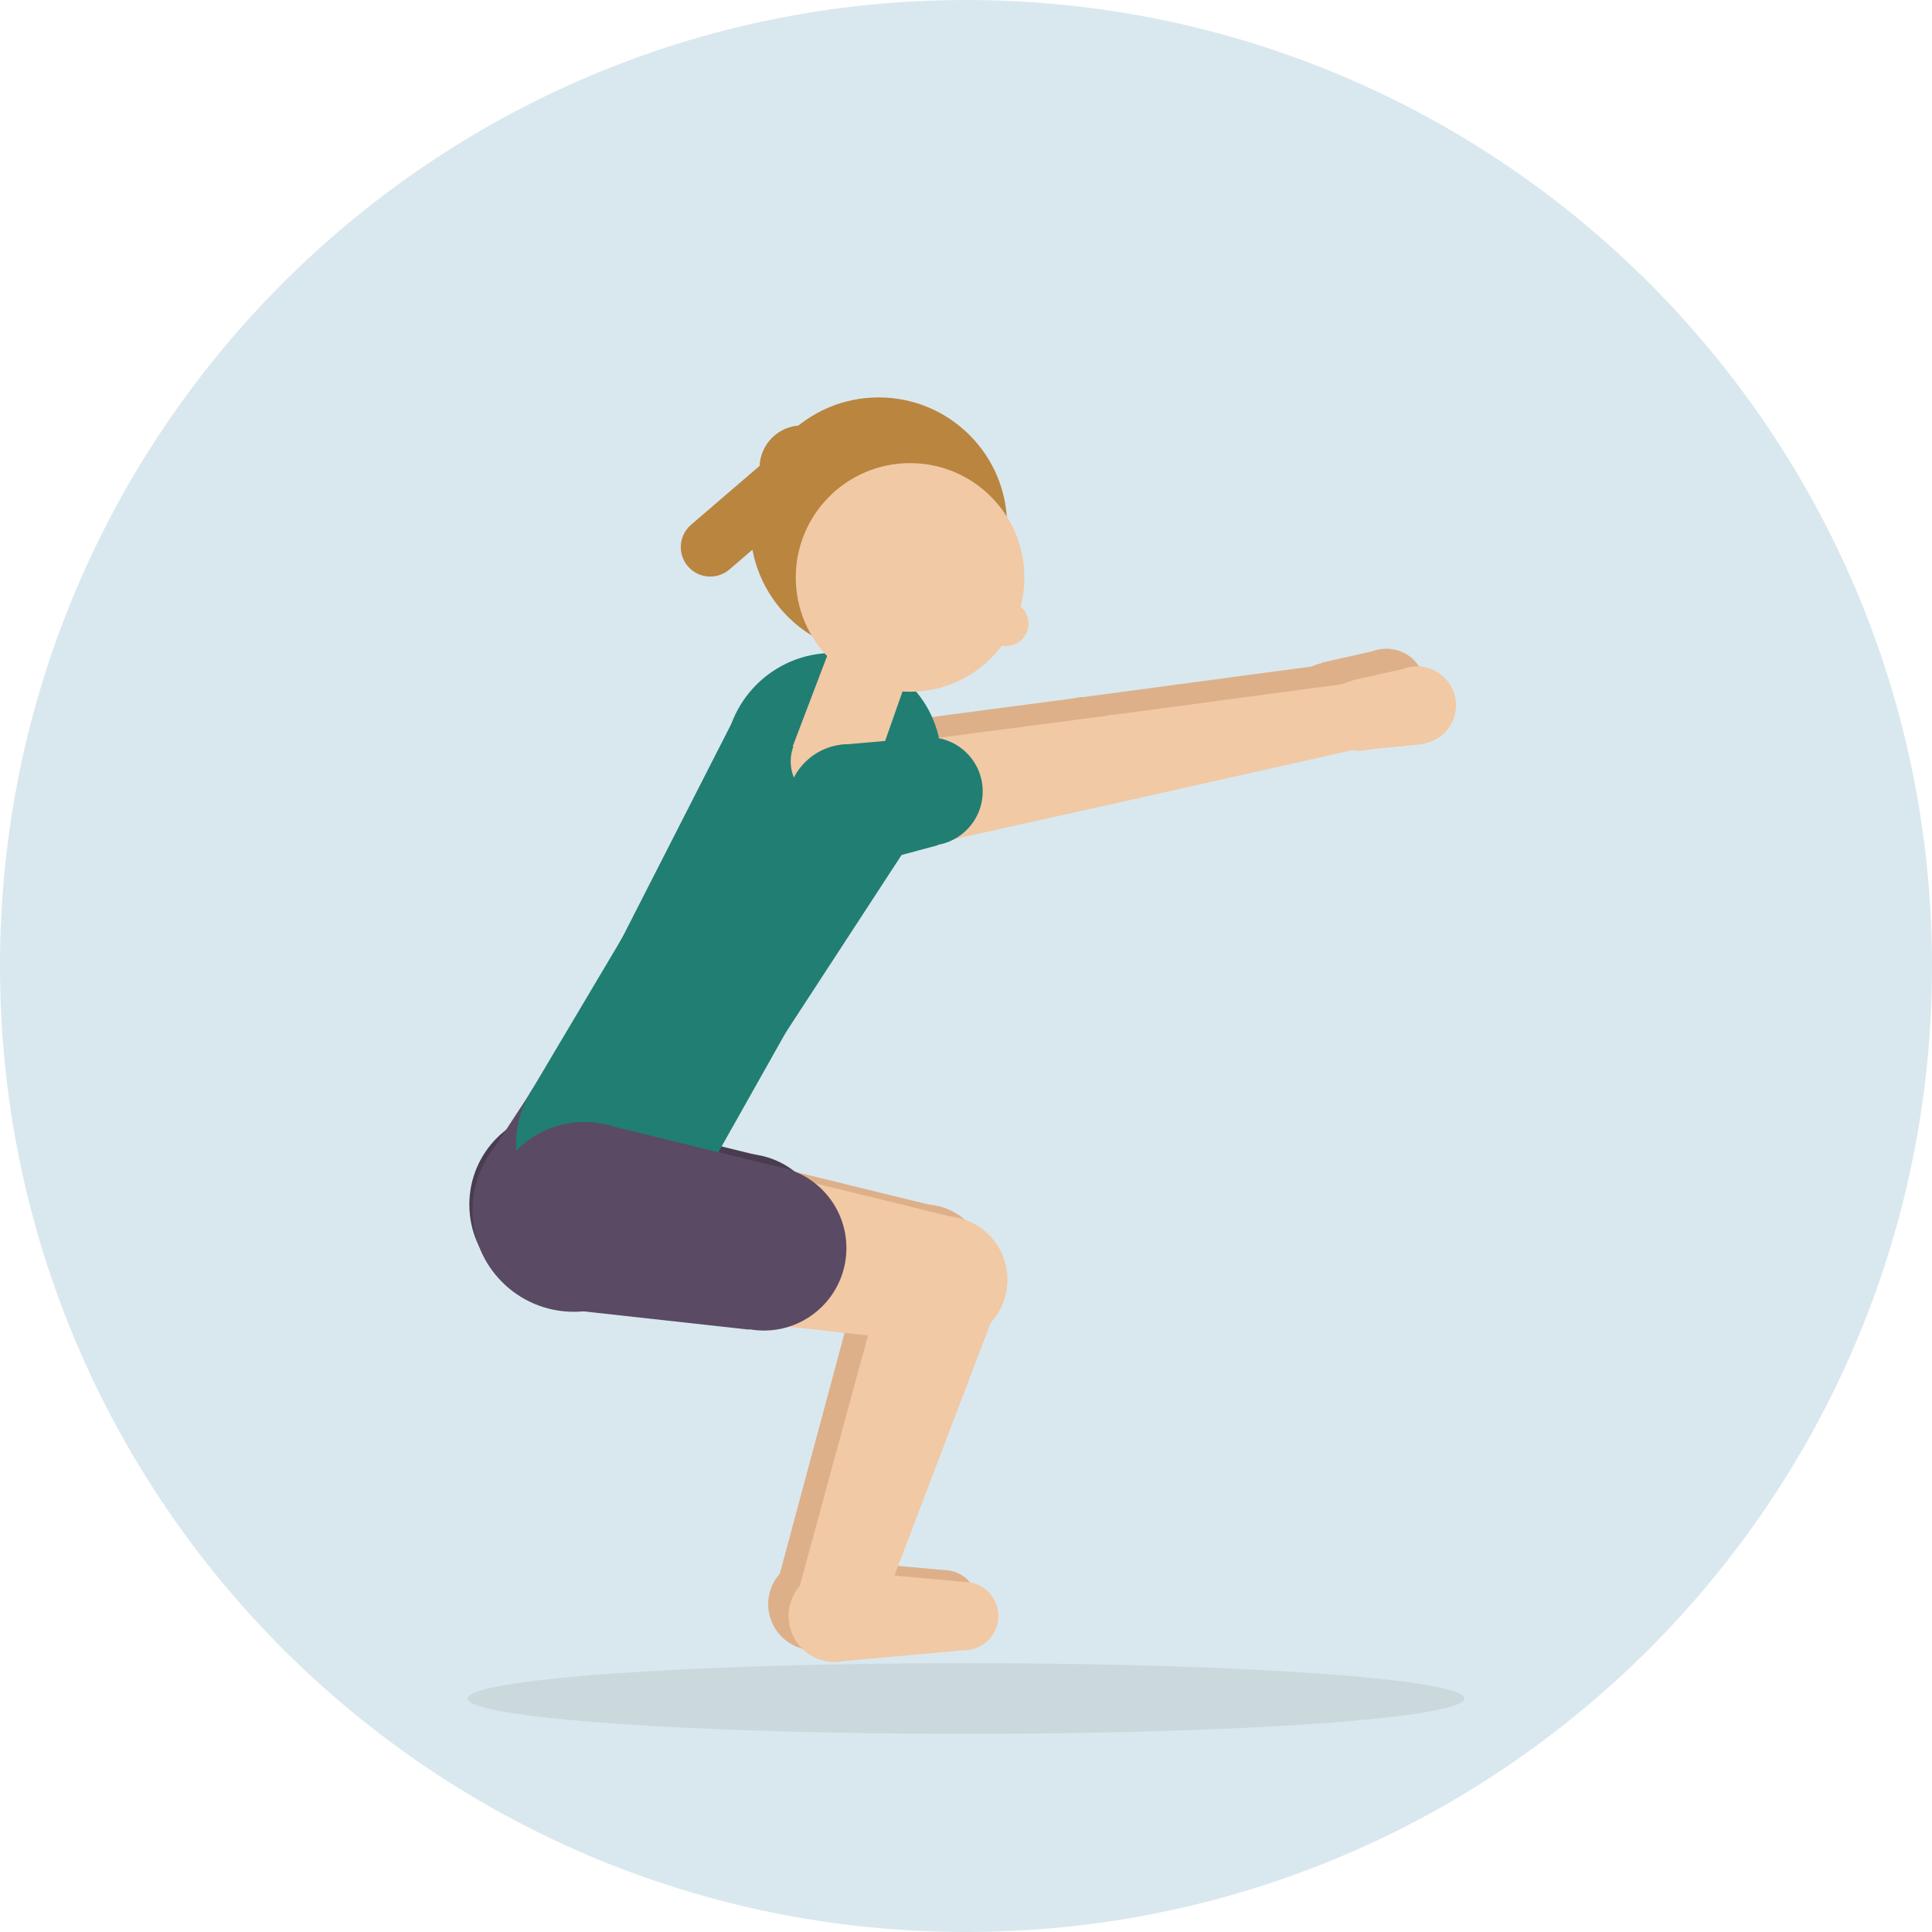
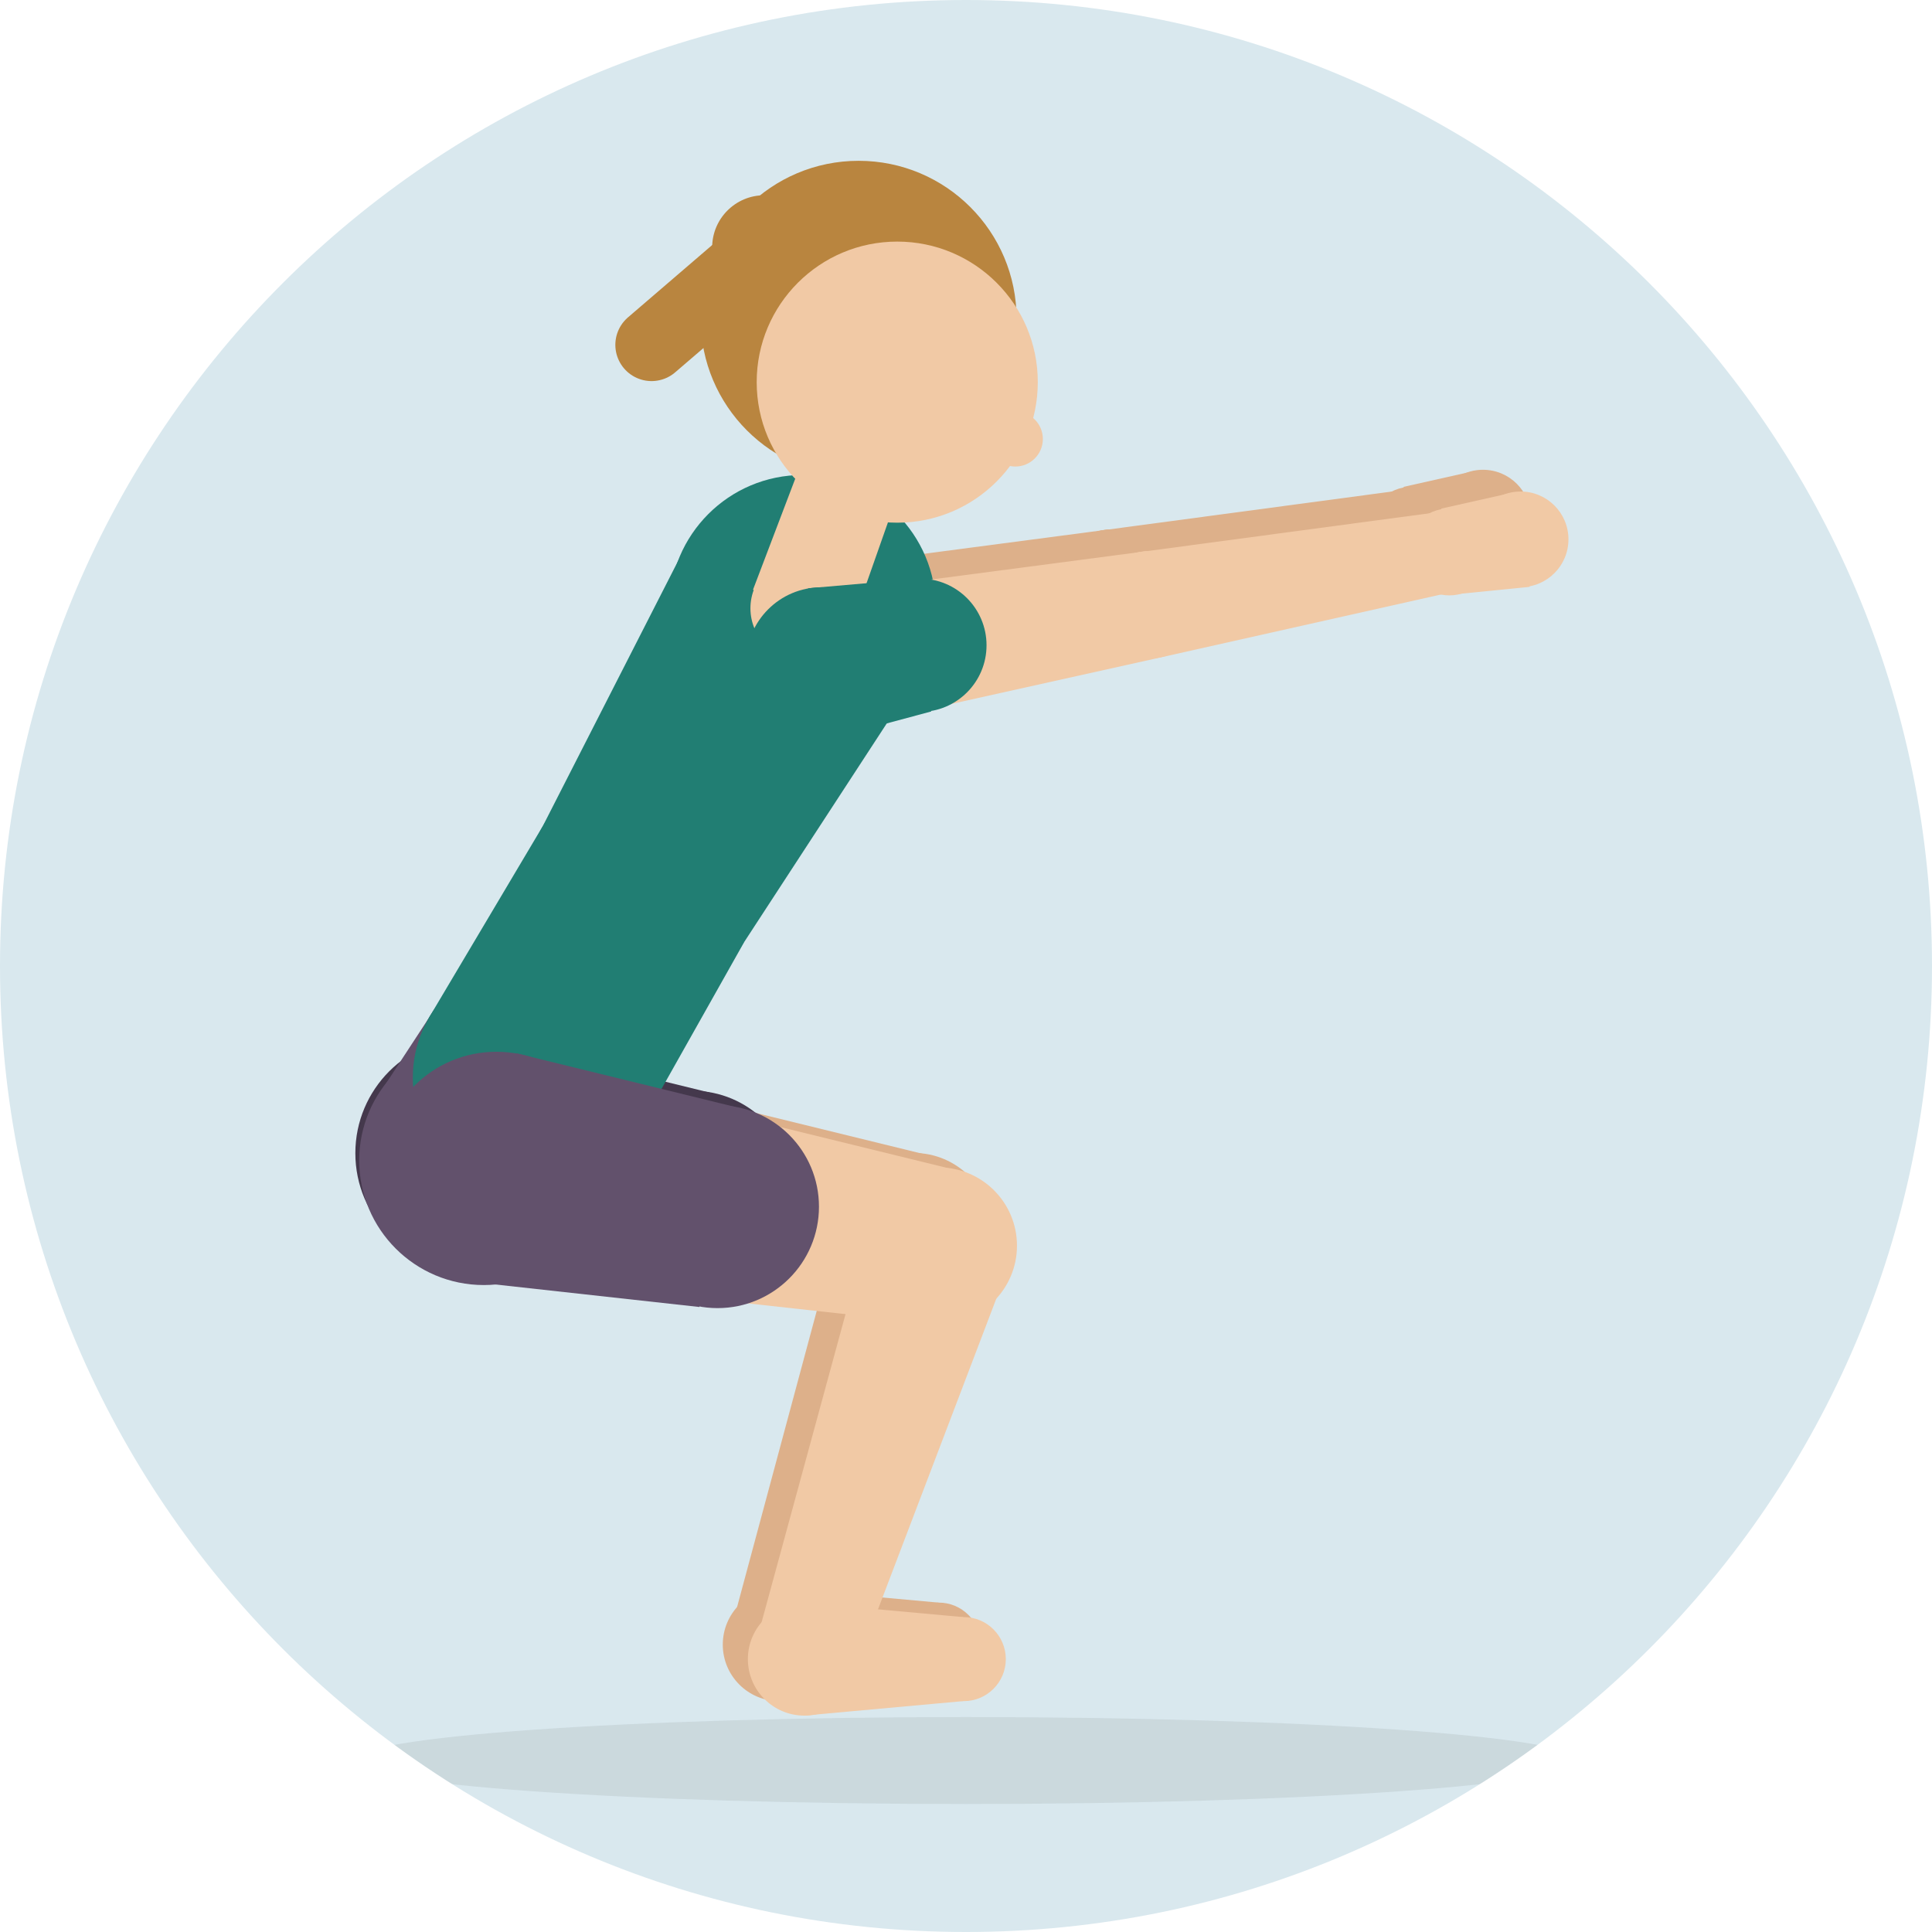
<svg xmlns="http://www.w3.org/2000/svg" viewBox="0 0 200 200" width="400" height="400" role="img" aria-label="Standing figure in profile at the bottom of a squat with thighs level and arms reaching forward.">
  <circle cx="100" cy="100" r="100" fill="#D9E8EE" />
  <clipPath id="c1y2c1e1">
    <circle cx="100" cy="100" r="100" />
  </clipPath>
  <g clip-path="url(#c1y2c1e1)">
-     <g transform="translate(100.0 174.0) scale(1.220)">
+     <g transform="translate(100.0 180.0) scale(1.500)">
      <ellipse cx="0" cy="1.5" rx="42.277" ry="3" fill="#20211F" opacity="0.08" />
      <g>
        <g fill="#DDB08A">
          <path d="M-11.8 -71.1 L10.7 -76.1 L9.4 -83.4 L-13.4 -80.4Z" />
          <circle cx="-12.576" cy="-75.77" r="4.7" />
          <circle cx="10.074" cy="-79.764" r="3.7" />
        </g>
        <g fill="#1B6A61">
          <path d="M-11.7 -70.6 L-5.0 -72.4 L-6.6 -81.5 L-13.5 -80.9Z" />
          <circle cx="-12.576" cy="-75.77" r="5.2" />
          <circle cx="-5.781" cy="-76.968" r="4.6" />
        </g>
        <g fill="#DDB08A">
          <path d="M10.7 -76.1 L31.2 -80.7 L30.3 -86.2 L9.4 -83.4Z" />
          <circle cx="10.074" cy="-79.764" r="3.7" />
          <circle cx="30.755" cy="-83.41" r="2.8" />
        </g>
        <g fill="#DDB08A">
          <path d="M31.3 -80.5 L36.3 -81.0 L35.1 -87.5 L30.2 -86.4Z" />
          <circle cx="30.755" cy="-83.41" r="3" />
          <circle cx="35.679" cy="-84.279" r="3.3" />
        </g>
      </g>
      <g>
        <g fill="#DDB08A">
          <path d="M-8.4 -36.6 L-16.2 -7.6 L-9.6 -5.4 L1.1 -33.5Z" />
          <circle cx="-3.614" cy="-35.032" r="5" />
          <circle cx="-12.885" cy="-6.5" r="3.5" />
        </g>
        <g fill="#DDB08A">
          <path d="M-35.4 -33.1 L-4.6 -29.7 L-2.7 -40.3 L-32.9 -47.7Z" />
          <circle cx="-34.143" cy="-40.415" r="7.4" />
          <circle cx="-3.614" cy="-35.032" r="5.4" />
        </g>
-         <g fill="#493C51">
+         <g fill="#44384C">
          <path d="M-35.5 -32.5 L-20.1 -30.8 L-17.7 -44.6 L-32.8 -48.3Z" />
          <circle cx="-34.143" cy="-40.415" r="8" />
          <circle cx="-18.879" cy="-37.723" r="7" />
        </g>
        <g fill="#DDB08A">
          <path d="M-12.9 -2.6 L-1.9 -3.6 L-1.9 -9.4 L-12.9 -10.4Z" />
          <circle cx="-12.885" cy="-6.5" r="3.9" />
          <circle cx="-1.885" cy="-6.5" r="2.9" />
        </g>
      </g>
      <g>
-         <g fill="#5A4A63">
+         <g fill="#62516C">
          <path d="M-25.8 -35.6 L-22.9 -41.5 L-37.1 -49.7 L-40.7 -44.2Z" />
          <circle cx="-33.277" cy="-39.915" r="8.6" />
          <circle cx="-29.977" cy="-45.631" r="8.2" />
        </g>
        <g fill="#217E73">
          <path d="M-22.9 -41.5 L-15.3 -55.0 L-29.2 -63.0 L-37.1 -49.7Z" />
          <circle cx="-29.977" cy="-45.631" r="8.2" />
          <circle cx="-22.277" cy="-58.967" r="8" />
        </g>
        <g fill="#217E73">
          <path d="M-15.3 -55.0 L-3.3 -73.4 L-19.2 -82.6 L-29.2 -63.0Z" />
          <circle cx="-22.277" cy="-58.967" r="8" />
          <circle cx="-11.277" cy="-78.02" r="9.2" />
        </g>
      </g>
      <g>
        <g fill="#F1C9A5">
          <path d="M-7.9 -76.8 L-2.1 -93.3 L-8.5 -95.6 L-14.7 -79.3Z" />
          <circle cx="-11.277" cy="-78.02" r="3.6" />
          <circle cx="-5.292" cy="-94.465" r="3.4" />
        </g>
        <circle cx="-13.918" cy="-102.925" r="3.6" fill="#B9853F" />
        <path d="M-13.9 -102.9 L-21.7 -96.2" stroke="#B9853F" stroke-width="5" stroke-linecap="round" />
        <circle cx="-7.41" cy="-98.002" r="10.9" fill="#B9853F" />
        <circle cx="-4.745" cy="-93.627" r="9.7" fill="#F1C9A5" />
        <circle cx="3.404" cy="-89.703" r="1.9" fill="#F1C9A5" />
      </g>
      <g>
        <g fill="#F1C9A5">
          <path d="M-6.6 -35.6 L-14.5 -6.6 L-7.8 -4.4 L2.9 -32.5Z" />
          <circle cx="-1.882" cy="-34.032" r="5" />
          <circle cx="-11.153" cy="-5.5" r="3.5" />
        </g>
        <g fill="#F1C9A5">
          <path d="M-33.7 -32.1 L-2.8 -28.7 L-0.9 -39.3 L-31.1 -46.7Z" />
          <circle cx="-32.411" cy="-39.415" r="7.4" />
          <circle cx="-1.882" cy="-34.032" r="5.4" />
        </g>
-         <g fill="#5A4A63">
+         <g fill="#62516C">
          <path d="M-33.8 -31.5 L-18.4 -29.8 L-15.9 -43.6 L-31.0 -47.3Z" />
          <circle cx="-32.411" cy="-39.415" r="8" />
          <circle cx="-17.147" cy="-36.723" r="7" />
        </g>
        <g fill="#F1C9A5">
          <path d="M-11.2 -1.6 L-0.2 -2.6 L-0.2 -8.4 L-11.2 -9.4Z" />
          <circle cx="-11.153" cy="-5.5" r="3.9" />
          <circle cx="-0.153" cy="-5.5" r="2.9" />
        </g>
      </g>
      <g>
        <g fill="#F1C9A5">
          <path d="M-9.2 -69.6 L13.3 -74.6 L12.0 -81.9 L-10.8 -78.9Z" />
          <circle cx="-9.978" cy="-74.27" r="4.7" />
          <circle cx="12.672" cy="-78.264" r="3.7" />
        </g>
        <g fill="#217E73">
          <path d="M-9.1 -69.1 L-2.4 -70.9 L-4.0 -80.0 L-10.9 -79.4Z" />
          <circle cx="-9.978" cy="-74.27" r="5.2" />
          <circle cx="-3.183" cy="-75.468" r="4.6" />
        </g>
        <g fill="#F1C9A5">
          <path d="M13.3 -74.6 L33.8 -79.2 L32.9 -84.7 L12.0 -81.9Z" />
          <circle cx="12.672" cy="-78.264" r="3.7" />
          <circle cx="33.353" cy="-81.91" r="2.8" />
        </g>
        <g fill="#F1C9A5">
          <path d="M33.9 -79.0 L38.9 -79.5 L37.7 -86.0 L32.8 -84.9Z" />
          <circle cx="33.353" cy="-81.91" r="3" />
          <circle cx="38.277" cy="-82.779" r="3.3" />
        </g>
      </g>
    </g>
  </g>
</svg>
